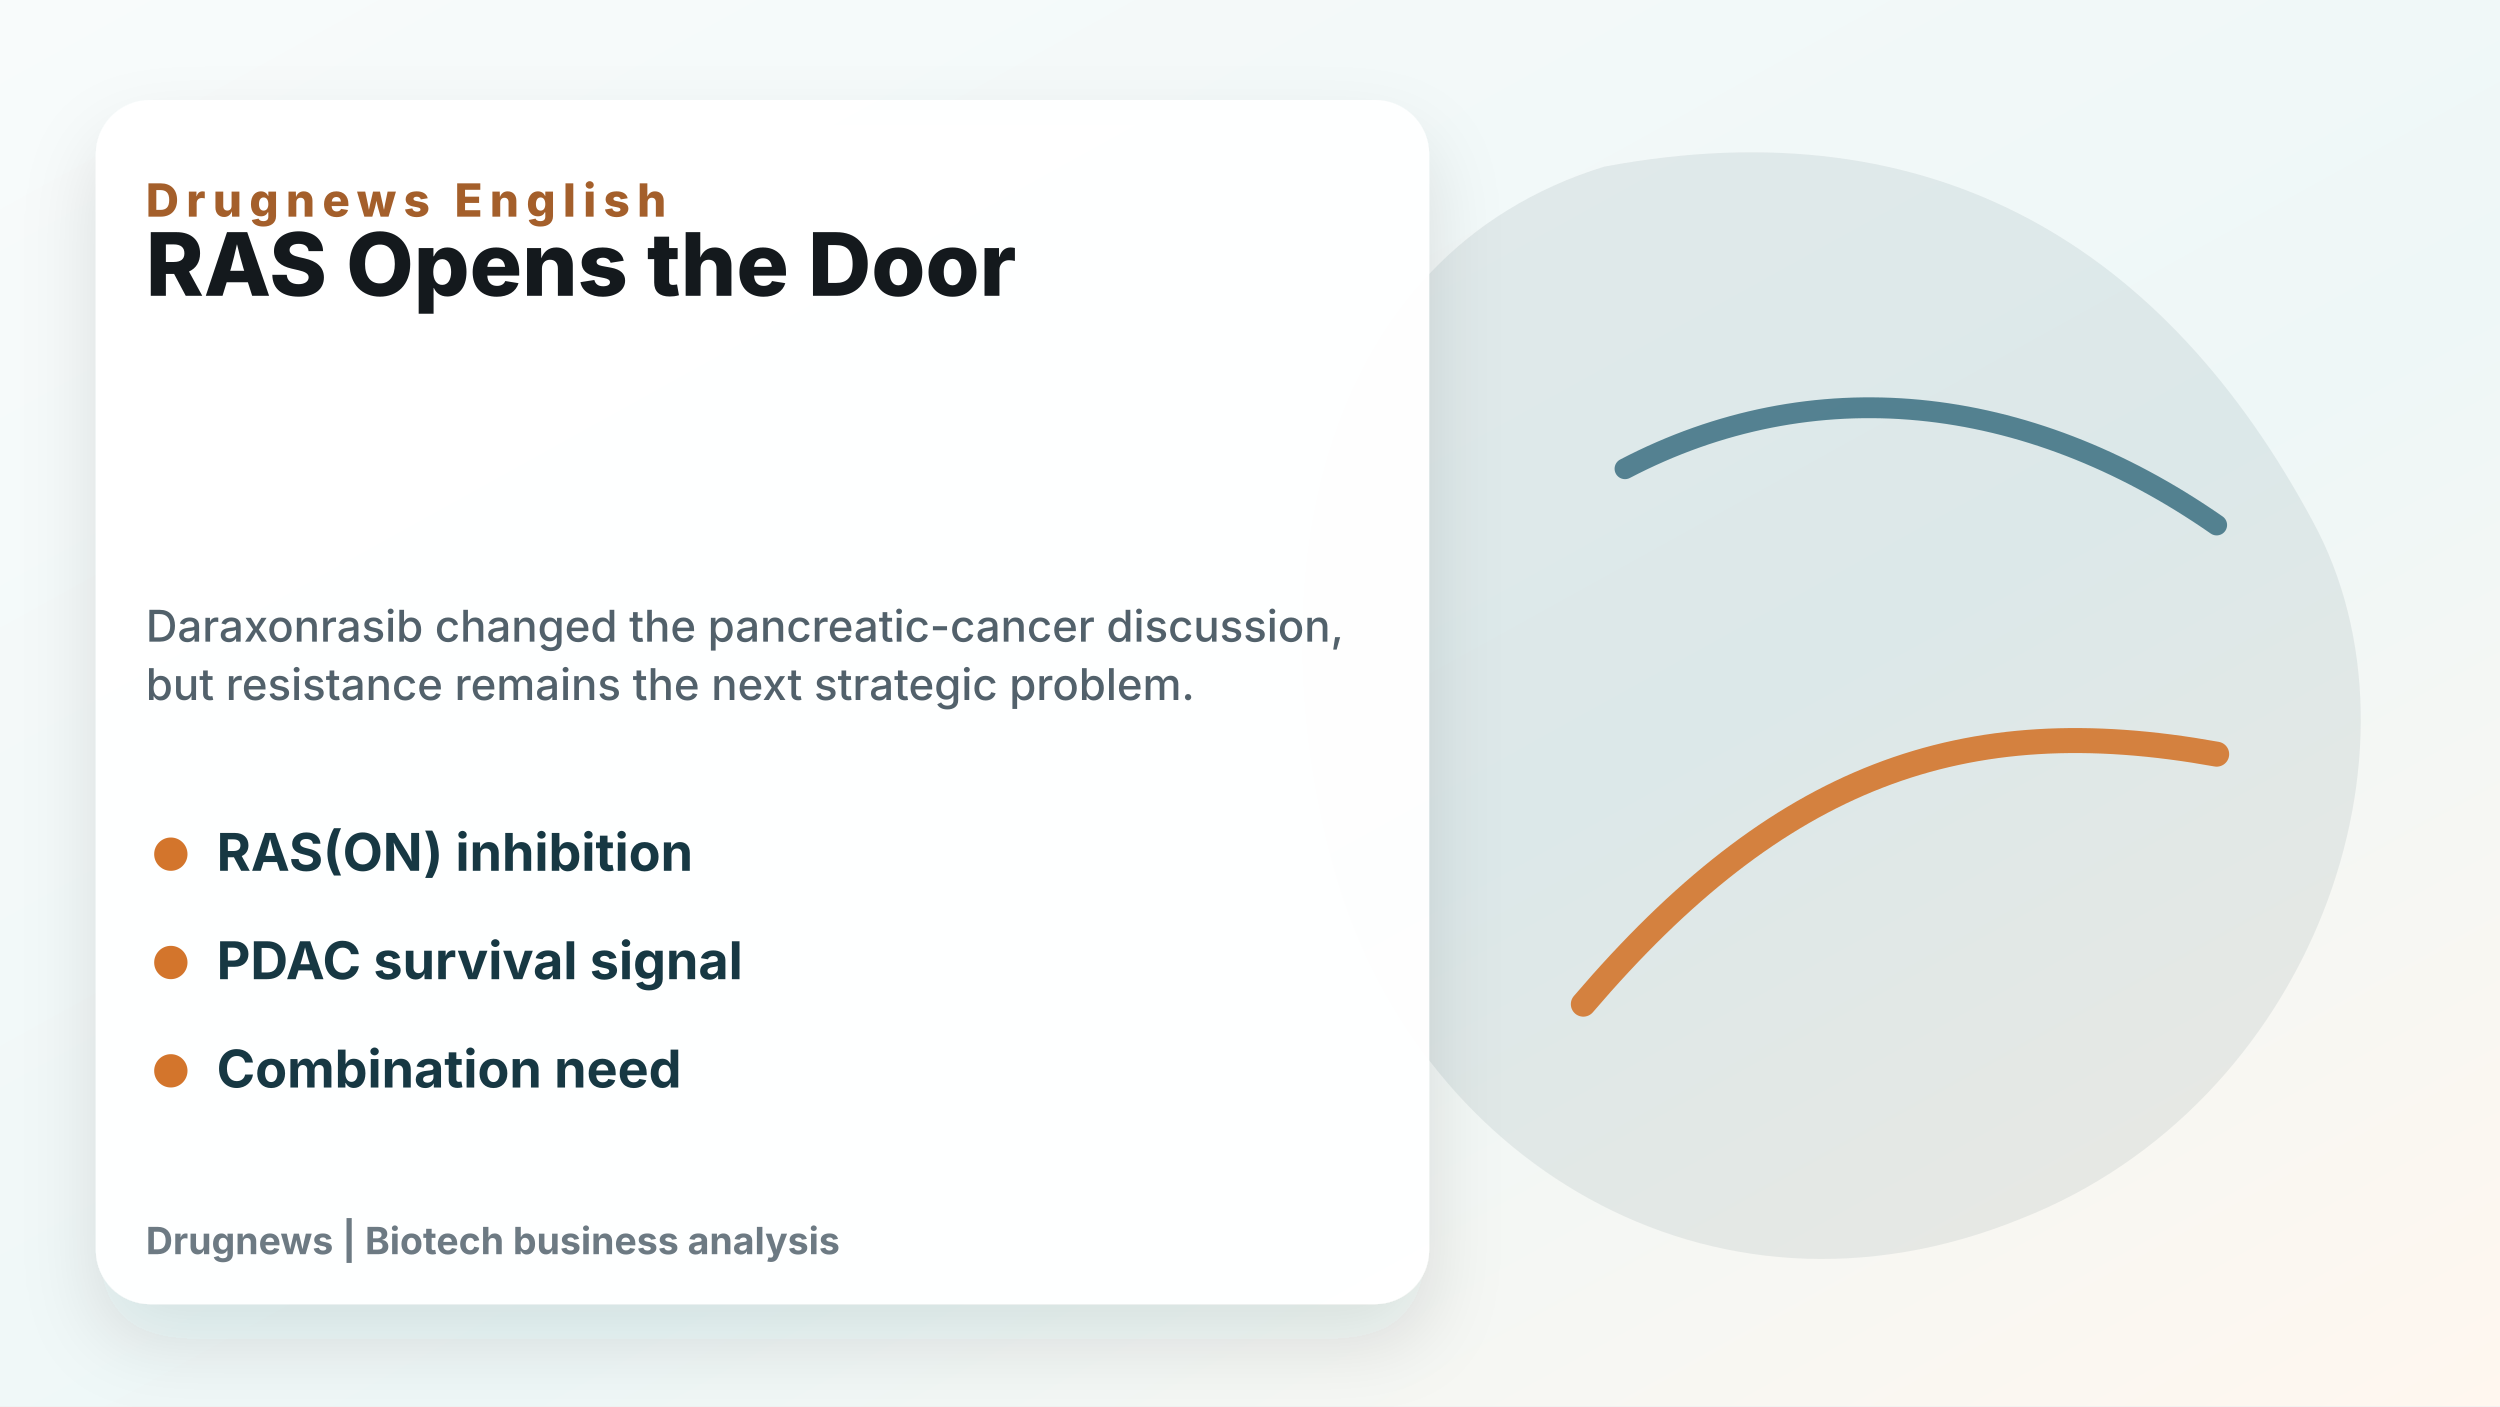
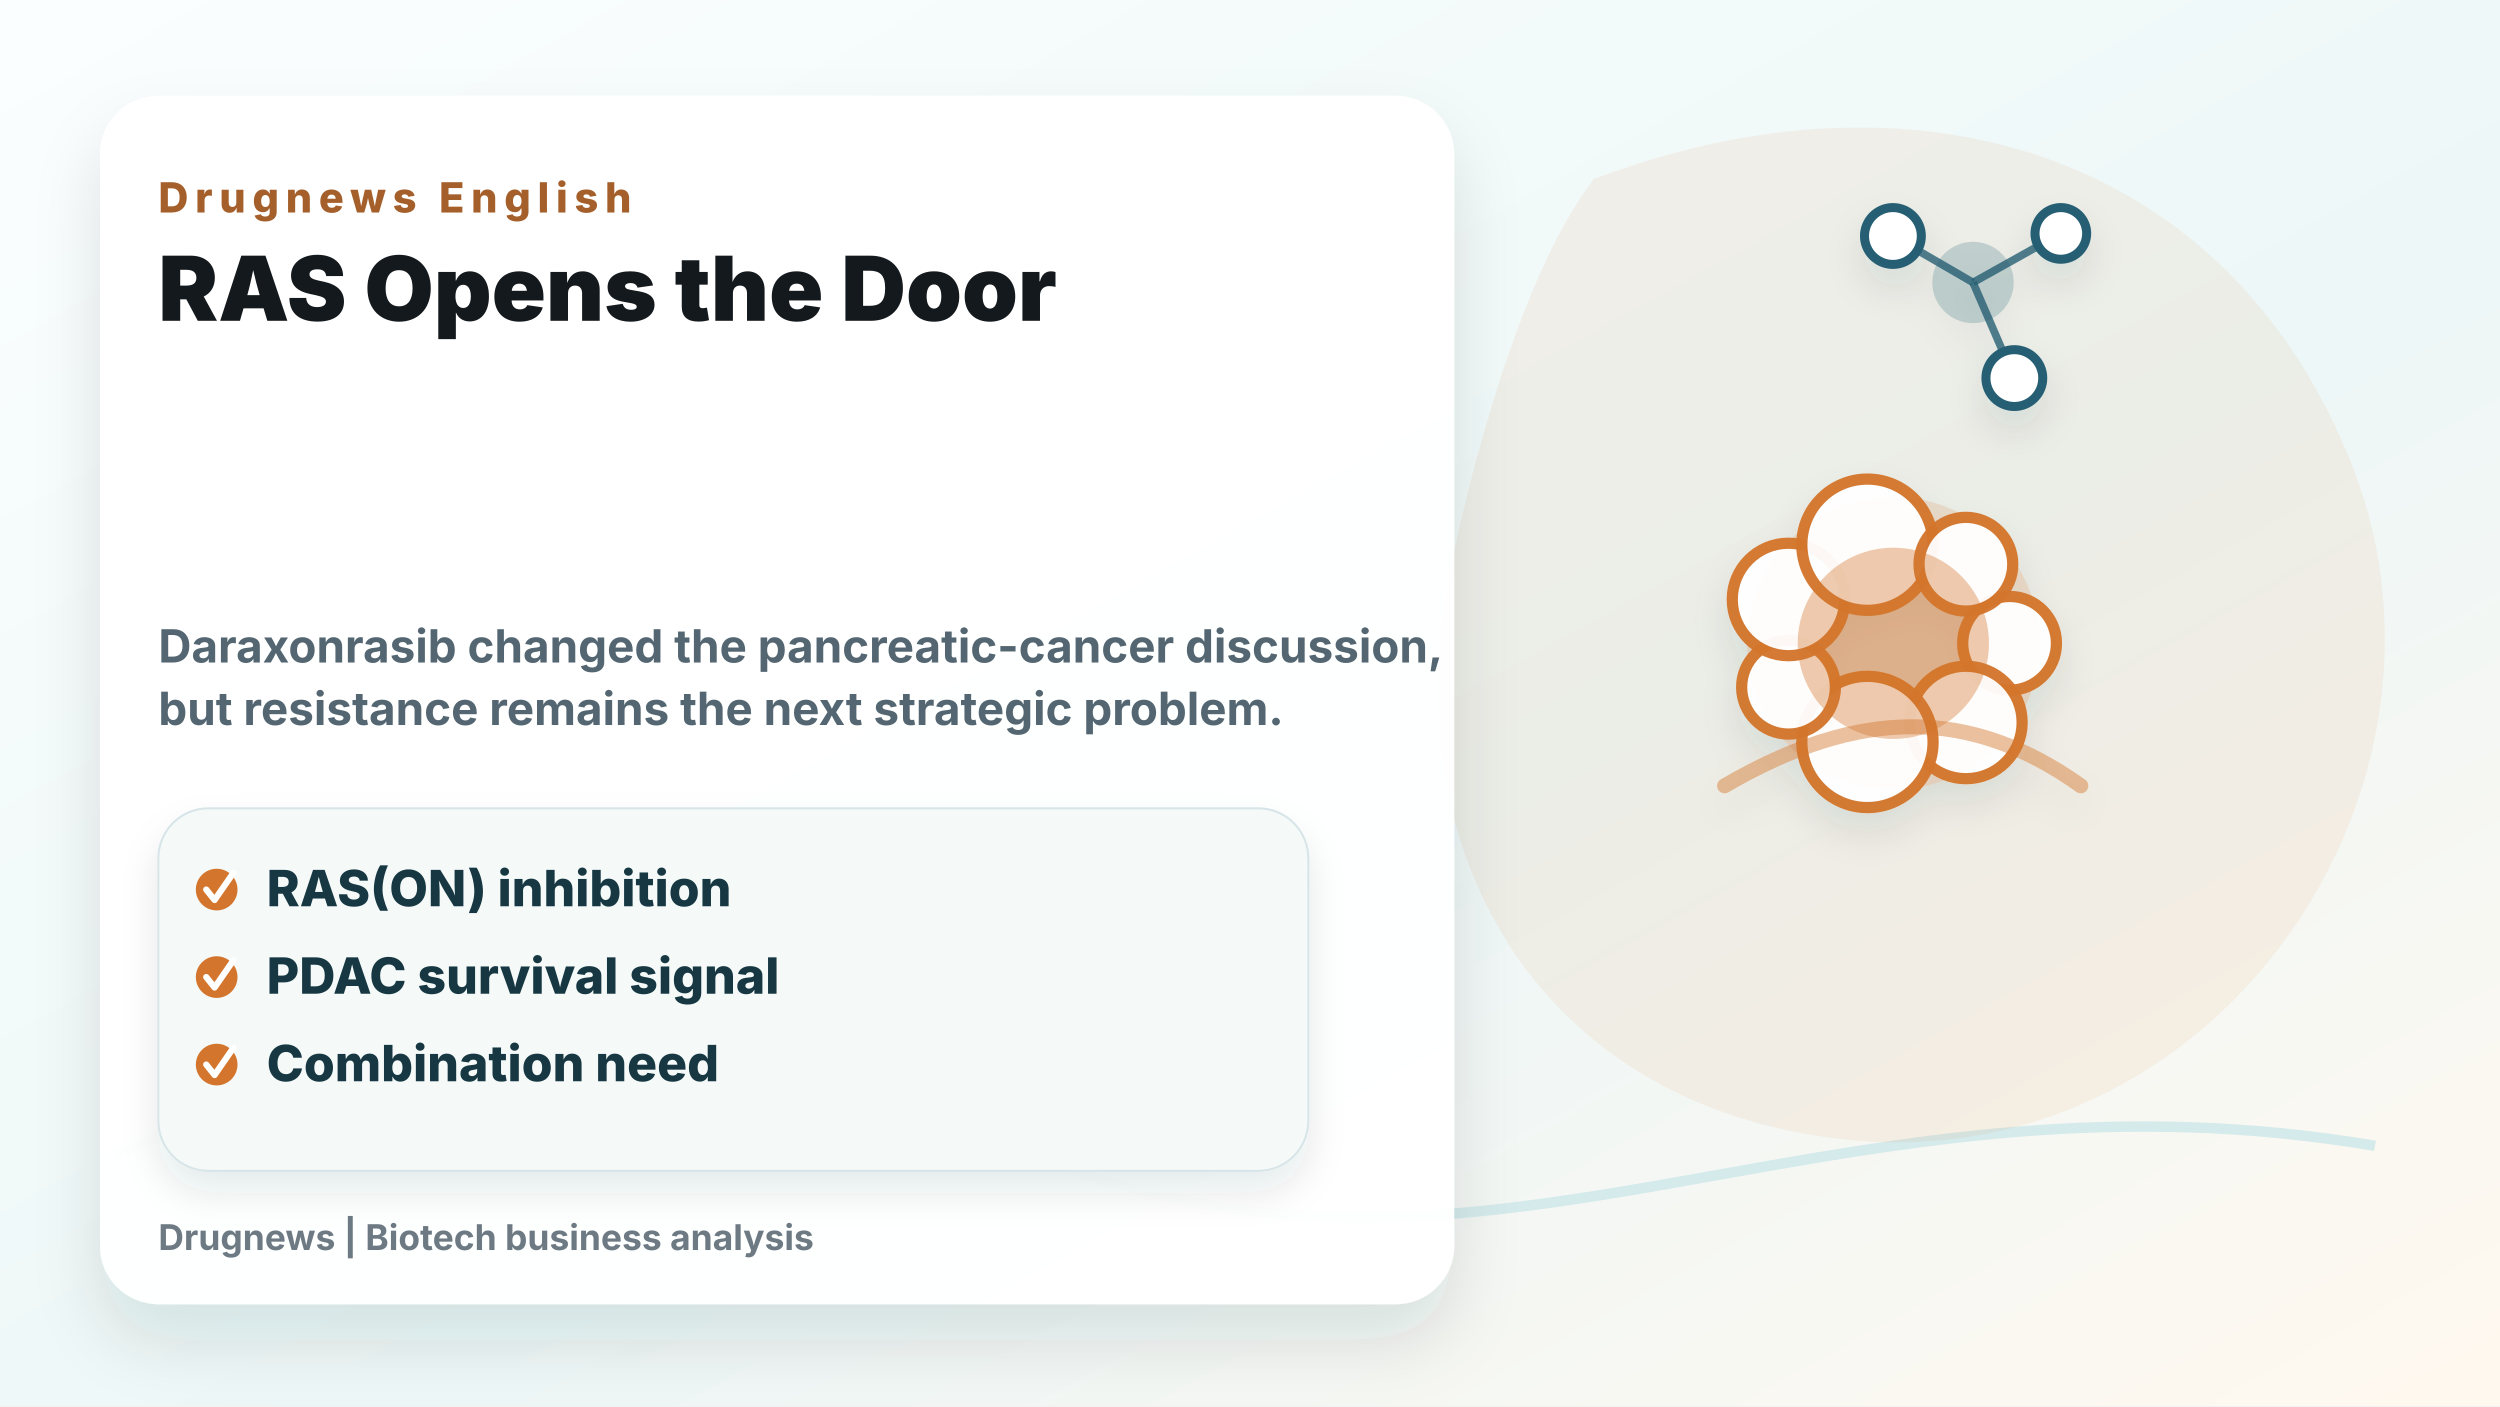
<svg xmlns="http://www.w3.org/2000/svg" width="1200" height="675" viewBox="0 0 1200 675" role="img" aria-label="RAS Opens the Door">
  <defs>
    <linearGradient id="bg" x1="0" y1="0" x2="1" y2="1">
-       <stop offset="0%" stop-color="#f8fbfb" />
-       <stop offset="60%" stop-color="#eef7f7" />
-       <stop offset="100%" stop-color="#fff7ef" />
+       <stop offset="0%" stop-color="#fbfefe" />
+       <stop offset="58%" stop-color="#edf7f7" />
+       <stop offset="100%" stop-color="#fff8ef" />
    </linearGradient>
    <filter id="shadow" x="-20%" y="-20%" width="140%" height="140%">
-       <feDropShadow dx="0" dy="18" stdDeviation="18" flood-color="#12313c" flood-opacity="0.12" />
+       <feDropShadow dx="0" dy="18" stdDeviation="16" flood-color="#12313c" flood-opacity="0.12" />
+     </filter>
+     <filter id="soft" x="-20%" y="-20%" width="140%" height="140%">
+       <feDropShadow dx="0" dy="10" stdDeviation="9" flood-color="#12313c" flood-opacity="0.10" />
    </filter>
  </defs>
  <style>
-     .label{font:800 22px Inter,Arial,sans-serif;letter-spacing:.16em;text-transform:uppercase;fill:#a45f2b}
-     .title{font:800 42px Inter,Arial,sans-serif;fill:#14191d}
-     .subtitle{font:500 21px Inter,Arial,sans-serif;fill:#52616b}
-     .point{font:750 25px Inter,Arial,sans-serif;fill:#173843}
-     .small{font:700 18px Inter,Arial,sans-serif;fill:#6d7a83}
+     .label{font:800 20px Inter,Arial,sans-serif;letter-spacing:.16em;text-transform:uppercase;fill:#a45f2b}
+     .title{font:850 43px Inter,Arial,sans-serif;fill:#14191d}
+     .subtitle{font:650 22px Inter,Arial,sans-serif;fill:#536671}
+     .point{font:800 24px Inter,Arial,sans-serif;fill:#173843}
+     .small{font:750 17px Inter,Arial,sans-serif;fill:#6d7a83}
  </style>
  <rect width="1200" height="675" fill="url(#bg)" />
-   <path d="M770 80 C930 50 1040 120 1110 250 C1170 360 1110 530 970 585 C820 646 678 555 640 416 C602 276 634 122 770 80Z" fill="#12313c" opacity="0.08" />
-   <path d="M760 482 C854 372 942 340 1064 362" fill="none" stroke="#d3752c" stroke-width="12" stroke-linecap="round" opacity=".9" />
-   <path d="M780 225 C870 178 972 188 1064 252" fill="none" stroke="#265f73" stroke-width="10" stroke-linecap="round" opacity=".75" />
+   <path d="M55 555 C237 464 382 524 535 568 C734 626 891 508 1140 550" fill="none" stroke="#cfe7ea" stroke-width="5" opacity=".85" />
+   <path d="M765 86 C918 28 1065 72 1126 216 C1195 376 1064 566 886 547 C736 531 667 405 697 269 C716 181 741 117 765 86Z" fill="#d3752c" opacity=".08" />
  <g filter="url(#shadow)">
-     <rect x="46" y="48" width="640" height="578" rx="26" fill="#fff" opacity=".95" />
+     <rect x="48" y="46" width="650" height="580" rx="28" fill="#fff" opacity=".96" />
  </g>
-   <text x="70" y="104" class="label">Drugnews English</text>
-   <text x="70" y="142" class="title">RAS Opens the Door</text>
-   <text x="70" y="308" class="subtitle">Daraxonrasib changed the pancreatic-cancer discussion,</text>
-   <text x="70" y="336" class="subtitle">but resistance remains the next strategic problem.</text>
-   <g>
-     <circle cx="82" cy="410" r="8" fill="#d3752c" />
-     <text x="104" y="418" class="point">RAS(ON) inhibition</text>
+   <text x="76" y="102" class="label">Drugnews English</text>
+   <text x="76" y="154" class="title" text-anchor="start">RAS Opens the Door</text>
+   <text x="76" y="318" class="subtitle" text-anchor="start">Daraxonrasib changed the pancreatic-cancer discussion,</text>
+   <text x="76" y="348" class="subtitle" text-anchor="start">but resistance remains the next strategic problem.</text>
+   <g filter="url(#soft)">
+     <rect x="76" y="388" width="552" height="174" rx="24" fill="#f5faf9" stroke="#d8e5e8" />
  </g>
  <g>
-     <circle cx="82" cy="462" r="8" fill="#d3752c" />
-     <text x="104" y="470" class="point">PDAC survival signal</text>
+     <circle cx="104" cy="427" r="10" fill="#d3752c" />
+     <path d="M99 427 l4 5 l9 -13" fill="none" stroke="#fff" stroke-width="3" stroke-linecap="round" stroke-linejoin="round" />
+     <text x="128" y="435" class="point">RAS(ON) inhibition</text>
  </g>
  <g>
-     <circle cx="82" cy="514" r="8" fill="#d3752c" />
-     <text x="104" y="522" class="point">Combination need</text>
+     <circle cx="104" cy="469" r="10" fill="#d3752c" />
+     <path d="M99 469 l4 5 l9 -13" fill="none" stroke="#fff" stroke-width="3" stroke-linecap="round" stroke-linejoin="round" />
+     <text x="128" y="477" class="point">PDAC survival signal</text>
  </g>
-   <text x="70" y="602" class="small">Drugnews | Biotech business analysis</text>
+   <g>
+     <circle cx="104" cy="511" r="10" fill="#d3752c" />
+     <path d="M99 511 l4 5 l9 -13" fill="none" stroke="#fff" stroke-width="3" stroke-linecap="round" stroke-linejoin="round" />
+     <text x="128" y="519" class="point">Combination need</text>
+   </g>
+   <text x="76" y="600" class="small">Drugnews | Biotech business analysis</text>
+   <g filter="url(#soft)">
+     <g transform="translate(790 190) scale(0.9)">
+       <circle cx="132" cy="132" r="78" fill="#d3752c" opacity=".16" />
+       <circle cx="194.0" cy="132.0" r="25" fill="#fff" stroke="#d3752c" stroke-width="6" opacity=".95" />
+       <circle cx="170.7" cy="174.2" r="30" fill="#fff" stroke="#d3752c" stroke-width="6" opacity=".95" />
+       <circle cx="118.2" cy="184.6" r="35" fill="#fff" stroke="#d3752c" stroke-width="6" opacity=".95" />
+       <circle cx="76.1" cy="155.4" r="25" fill="#fff" stroke="#d3752c" stroke-width="6" opacity=".95" />
+       <circle cx="76.1" cy="108.6" r="30" fill="#fff" stroke="#d3752c" stroke-width="6" opacity=".95" />
+       <circle cx="118.2" cy="79.4" r="35" fill="#fff" stroke="#d3752c" stroke-width="6" opacity=".95" />
+       <circle cx="170.7" cy="89.8" r="25" fill="#fff" stroke="#d3752c" stroke-width="6" opacity=".95" />
+       <circle cx="132" cy="132" r="48" fill="#d3752c" opacity=".38" stroke="#d3752c" stroke-width="6" />
+       <path d="M42 208 c72-42 131-42 190 0" fill="none" stroke="#d3752c" stroke-width="8" opacity=".45" stroke-linecap="round" />
+     </g>
+     <g transform="translate(890 86) scale(0.62)">
+       <line x1="30" y1="44" x2="92" y2="80" stroke="#265f73" stroke-width="6" opacity=".8" />
+       <line x1="92" y1="80" x2="160" y2="42" stroke="#265f73" stroke-width="6" opacity=".8" />
+       <line x1="92" y1="80" x2="124" y2="154" stroke="#265f73" stroke-width="6" opacity=".8" />
+       <circle cx="30" cy="44" r="22" fill="#fff" stroke="#265f73" stroke-width="7" />
+       <circle cx="92" cy="80" r="28" fill="#265f73" opacity=".22" stroke="#265f73" stroke-width="7" />
+       <circle cx="160" cy="42" r="20" fill="#fff" stroke="#265f73" stroke-width="7" />
+       <circle cx="124" cy="154" r="22" fill="#fff" stroke="#265f73" stroke-width="7" />
+     </g>
+   </g>
</svg>
